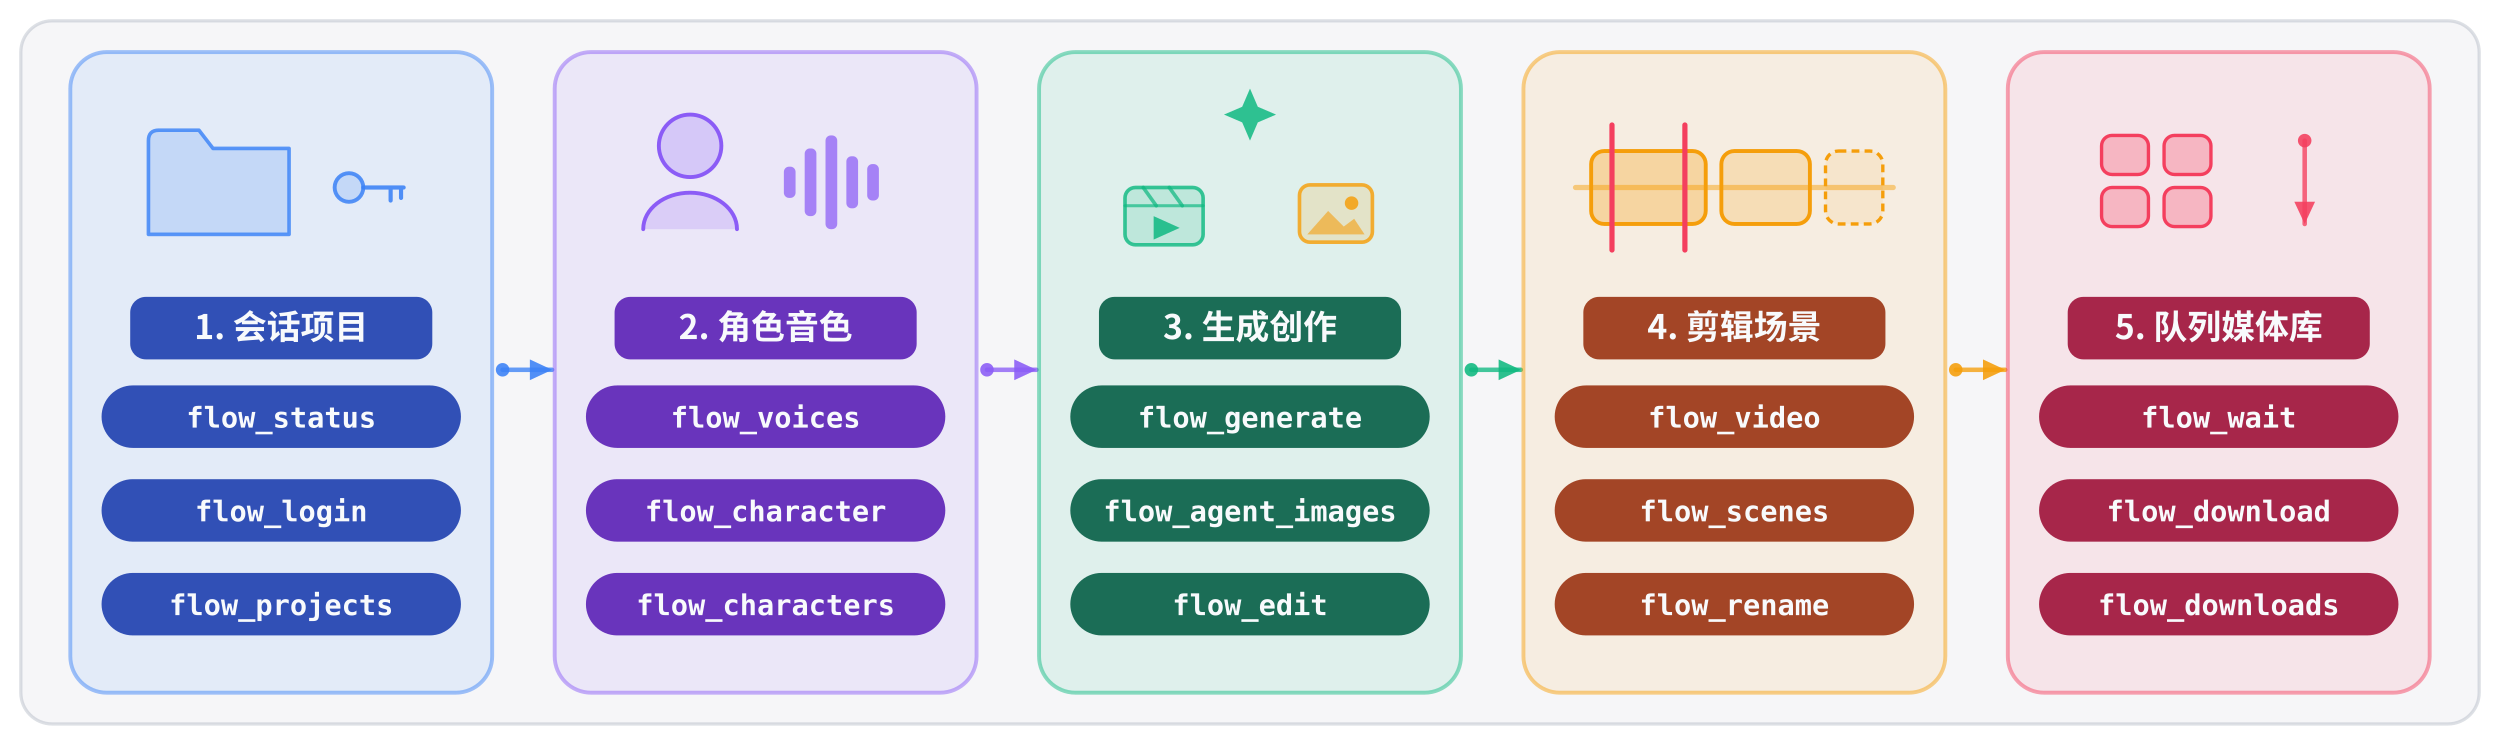
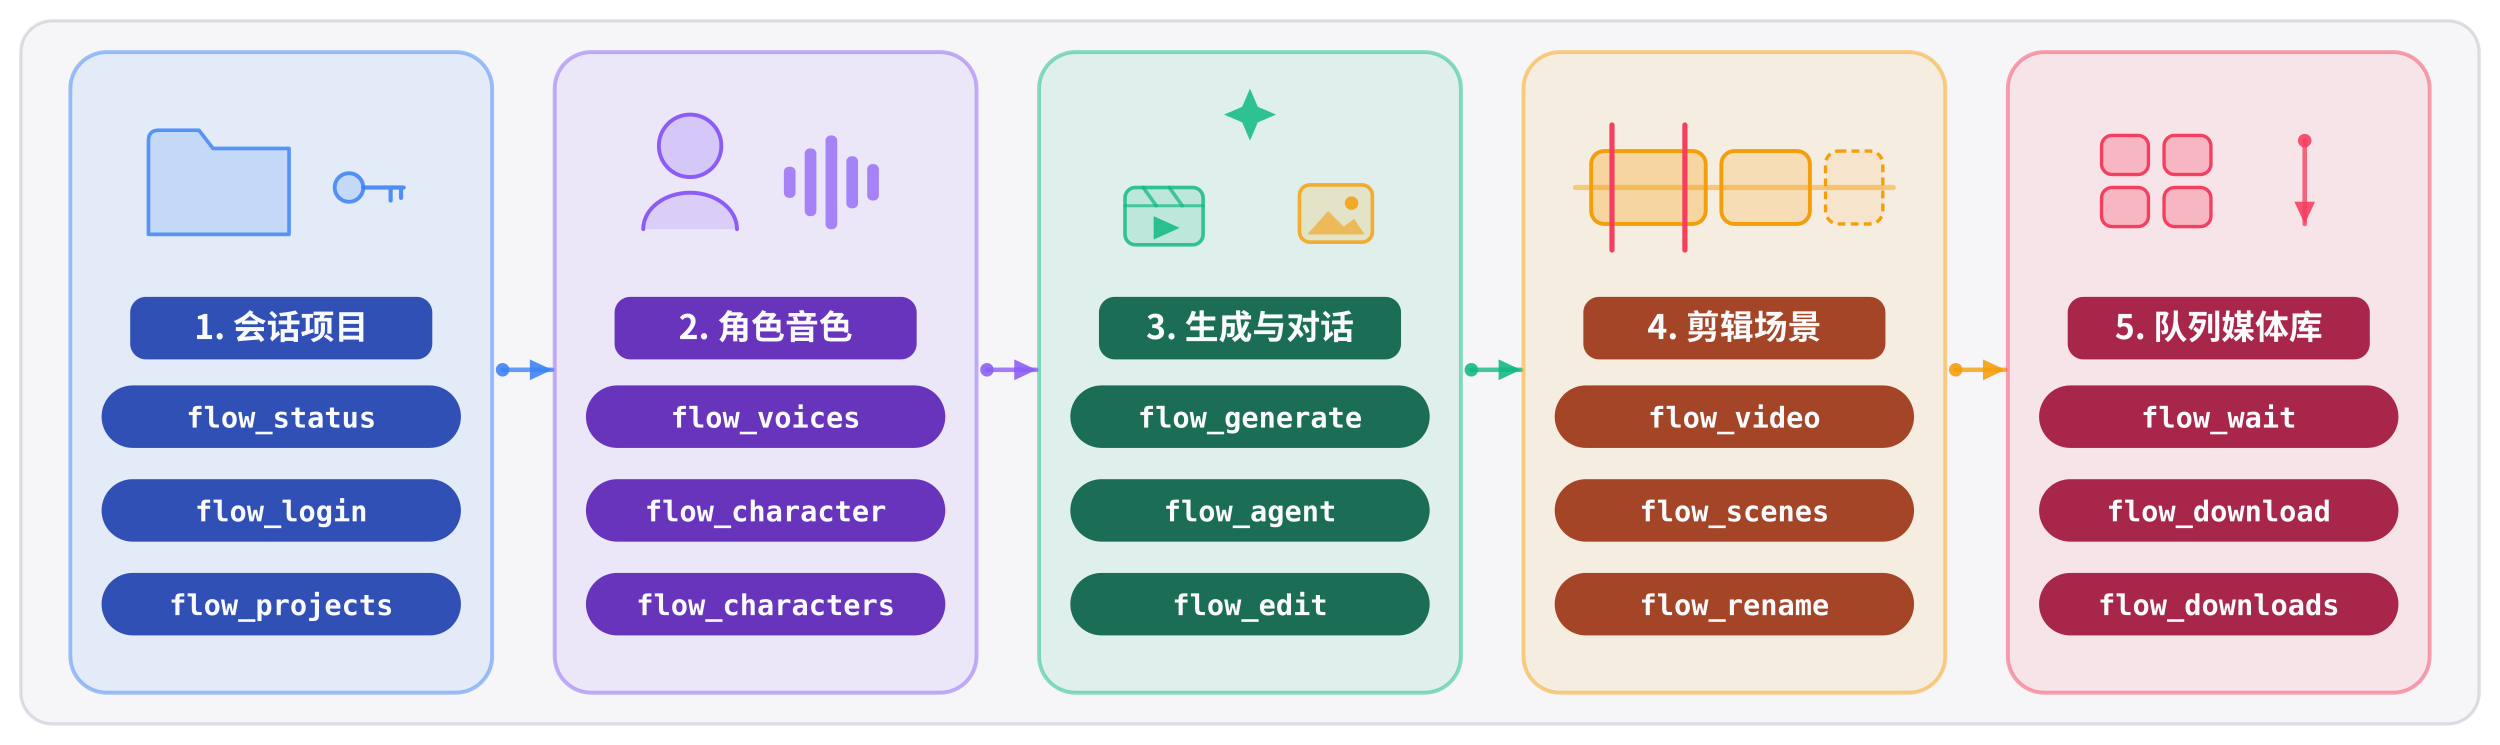
<svg xmlns="http://www.w3.org/2000/svg" viewBox="0 0 960 286" width="100%" role="img" aria-labelledby="svg-title svg-desc">
  <style>
    path, line, polyline, polygon { stroke-linecap: round; stroke-linejoin: round; }
    text { font-family: system-ui, -apple-system, 'Segoe UI', 'PingFang SC', 'Hiragino Sans', 'Noto Sans CJK SC', 'Noto Sans JP', sans-serif; }
    .mono { font-family: ui-monospace, 'SFMono-Regular', Menlo, Consolas, monospace; }
    .h1 { font-size: 13px; font-weight: 700; fill: #f8fafc; }
    .lbl { font-size: 11.5px; font-weight: 600; fill: #f8fafc; }
    .badge { font-size: 11.5px; font-weight: 600; fill: #f8fafc; }
    .pill { font-size: 11px; font-weight: 700; fill: #f8fafc; }
  </style>
  <defs>
    <marker id="arrow-blue" viewBox="0 0 10 10" refX="8.5" refY="5" markerWidth="6.5" markerHeight="6.5" orient="auto-start-reverse">
      <path d="M 1 1.5 L 8.5 5 L 1 8.5 z" fill="#3b82f6" fill-opacity="0.88" />
    </marker>
    <marker id="arrow-teal" viewBox="0 0 10 10" refX="8.5" refY="5" markerWidth="6.5" markerHeight="6.5" orient="auto-start-reverse">
      <path d="M 1 1.5 L 8.5 5 L 1 8.5 z" fill="#10b981" fill-opacity="0.88" />
    </marker>
    <marker id="arrow-amber" viewBox="0 0 10 10" refX="8.5" refY="5" markerWidth="6.5" markerHeight="6.5" orient="auto-start-reverse">
      <path d="M 1 1.5 L 8.5 5 L 1 8.5 z" fill="#f59e0b" fill-opacity="0.88" />
    </marker>
    <marker id="arrow-purple" viewBox="0 0 10 10" refX="8.5" refY="5" markerWidth="6.5" markerHeight="6.5" orient="auto-start-reverse">
      <path d="M 1 1.5 L 8.5 5 L 1 8.5 z" fill="#8b5cf6" fill-opacity="0.88" />
    </marker>
    <marker id="arrow-rose" viewBox="0 0 10 10" refX="8.5" refY="5" markerWidth="6.5" markerHeight="6.5" orient="auto-start-reverse">
      <path d="M 1 1.5 L 8.5 5 L 1 8.5 z" fill="#f43f5e" fill-opacity="0.88" />
    </marker>
    <marker id="arrow-slate" viewBox="0 0 10 10" refX="8.5" refY="5" markerWidth="6.5" markerHeight="6.5" orient="auto-start-reverse">
      <path d="M 1 1.5 L 8.5 5 L 1 8.5 z" fill="#64748b" fill-opacity="0.88" />
    </marker>
  </defs>
  <rect x="8" y="8" width="944" height="270" rx="12" fill="#64748b" fill-opacity="0.06" stroke="#64748b" stroke-opacity="0.22" stroke-width="1.25" />
  <rect x="27" y="20" width="162" height="246" rx="14" fill="#3b82f6" fill-opacity="0.1" stroke="#3b82f6" stroke-opacity="0.48" stroke-width="1.5" />
  <path d="M 57 54 L 57 90 L 111 90 L 111 57 L 81.8 57 L 76.4 50 L 61 50 Q 57 50 57 54 Z" fill="#3b82f6" fill-opacity="0.18" stroke="#3b82f6" stroke-opacity="0.82" stroke-width="1.4" />
  <circle cx="134" cy="72" r="5.5" fill="#3b82f6" fill-opacity="0.18" stroke="#3b82f6" stroke-opacity="0.85" stroke-width="1.5" />
  <path d="M 139.5 72 L 155 72 M 150 72 L 150 77 M 154 72 L 154 76" fill="none" stroke="#3b82f6" stroke-opacity="0.88" stroke-width="1.6" />
  <rect data-capsule="1" x="50.0" y="114.0" width="116" height="24.0" rx="6.0" fill="#1e40af" fill-opacity="0.90" stroke="none" />
  <text x="108.0" y="130.2" text-anchor="middle" class="h1" fill="#f8fafc">1. 会话项目</text>
  <rect data-capsule="1" x="39.0" y="148.0" width="138" height="24.0" rx="12.0" fill="#1e40af" fill-opacity="0.90" stroke="none" />
  <text x="108.0" y="164.2" text-anchor="middle" class="pill mono" fill="#f8fafc">flow_status</text>
  <rect data-capsule="1" x="39.0" y="184.0" width="138" height="24.0" rx="12.0" fill="#1e40af" fill-opacity="0.90" stroke="none" />
  <text x="108.0" y="200.2" text-anchor="middle" class="pill mono" fill="#f8fafc">flow_login</text>
  <rect data-capsule="1" x="39.0" y="220.0" width="138" height="24.0" rx="12.0" fill="#1e40af" fill-opacity="0.90" stroke="none" />
  <text x="108.0" y="236.2" text-anchor="middle" class="pill mono" fill="#f8fafc">flow_projects</text>
  <path d="M 193 142 L 212 142" fill="none" stroke="#3b82f6" stroke-opacity="0.78" stroke-width="1.75" marker-end="url(#arrow-blue)" />
  <circle data-anchor="1" cx="193" cy="142" r="2.6" fill="#3b82f6" fill-opacity="0.88" />
  <rect x="213" y="20" width="162" height="246" rx="14" fill="#8b5cf6" fill-opacity="0.1" stroke="#8b5cf6" stroke-opacity="0.48" stroke-width="1.5" />
  <circle cx="265" cy="56" r="12" fill="#8b5cf6" fill-opacity="0.22" stroke="#8b5cf6" stroke-width="1.5" />
  <path d="M 247 88 A 18 14 0 0 1 283 88" fill="#8b5cf6" fill-opacity="0.18" stroke="#8b5cf6" stroke-width="1.5" />
  <rect x="301" y="64.0" width="4.5" height="12" rx="2" fill="#8b5cf6" fill-opacity="0.72" />
  <rect x="309" y="57.0" width="4.5" height="26" rx="2" fill="#8b5cf6" fill-opacity="0.72" />
  <rect x="317" y="52.0" width="4.5" height="36" rx="2" fill="#8b5cf6" fill-opacity="0.72" />
  <rect x="325" y="60.0" width="4.5" height="20" rx="2" fill="#8b5cf6" fill-opacity="0.72" />
  <rect x="333" y="63.0" width="4.5" height="14" rx="2" fill="#8b5cf6" fill-opacity="0.72" />
  <rect data-capsule="1" x="236.0" y="114.0" width="116" height="24.0" rx="6.0" fill="#5b21b6" fill-opacity="0.90" stroke="none" />
  <text x="294.0" y="130.2" text-anchor="middle" class="h1" fill="#f8fafc">2. 角色音色</text>
  <rect data-capsule="1" x="225.0" y="148.0" width="138" height="24.0" rx="12.0" fill="#5b21b6" fill-opacity="0.90" stroke="none" />
  <text x="294.0" y="164.2" text-anchor="middle" class="pill mono" fill="#f8fafc">flow_voices</text>
  <rect data-capsule="1" x="225.0" y="184.0" width="138" height="24.0" rx="12.0" fill="#5b21b6" fill-opacity="0.90" stroke="none" />
  <text x="294.0" y="200.2" text-anchor="middle" class="pill mono" fill="#f8fafc">flow_character</text>
  <rect data-capsule="1" x="225.0" y="220.0" width="138" height="24.0" rx="12.0" fill="#5b21b6" fill-opacity="0.90" stroke="none" />
  <text x="294.0" y="236.2" text-anchor="middle" class="pill mono" fill="#f8fafc">flow_characters</text>
  <path d="M 379 142 L 398 142" fill="none" stroke="#8b5cf6" stroke-opacity="0.78" stroke-width="1.75" marker-end="url(#arrow-purple)" />
  <circle data-anchor="1" cx="379" cy="142" r="2.6" fill="#8b5cf6" fill-opacity="0.88" />
  <rect x="399" y="20" width="162" height="246" rx="14" fill="#10b981" fill-opacity="0.1" stroke="#10b981" stroke-opacity="0.48" stroke-width="1.5" />
  <path d="M 480 34 L 483 41 L 490 44 L 483 47 L 480 54 L 477 47 L 470 44 L 477 41 Z" fill="#10b981" fill-opacity="0.85" />
  <rect x="432" y="72" width="30" height="22" rx="4" fill="#10b981" fill-opacity="0.16" stroke="#10b981" stroke-opacity="0.82" stroke-width="1.4" />
  <line x1="432" y1="79" x2="462" y2="79" stroke="#10b981" stroke-opacity="0.68" stroke-width="1.2" />
  <line x1="439" y1="72" x2="444" y2="79" stroke="#10b981" stroke-opacity="0.72" stroke-width="1.4" />
  <line x1="449" y1="72" x2="454" y2="79" stroke="#10b981" stroke-opacity="0.72" stroke-width="1.4" />
  <polygon points="443,83 453,87.5 443,92" fill="#10b981" fill-opacity="0.85" />
  <rect x="499" y="71" width="28" height="22" rx="4" fill="#f59e0b" fill-opacity="0.16" stroke="#f59e0b" stroke-opacity="0.82" stroke-width="1.4" />
  <circle cx="519" cy="78" r="2.6" fill="#f59e0b" fill-opacity="0.84" />
  <polygon points="502,90 510,81 516,87 520,84 524,90" fill="#f59e0b" fill-opacity="0.58" />
  <rect data-capsule="1" x="422.0" y="114.0" width="116" height="24.0" rx="6.0" fill="#065f46" fill-opacity="0.90" stroke="none" />
-   <text x="480.0" y="130.2" text-anchor="middle" class="h1" fill="#f8fafc">3. 生成创作</text>
+   <text x="480.0" y="130.2" text-anchor="middle" class="h1" fill="#f8fafc">3. 生成与对话</text>
  <rect data-capsule="1" x="411.0" y="148.0" width="138" height="24.0" rx="12.0" fill="#065f46" fill-opacity="0.90" stroke="none" />
  <text x="480.0" y="164.2" text-anchor="middle" class="pill mono" fill="#f8fafc">flow_generate</text>
  <rect data-capsule="1" x="411.0" y="184.0" width="138" height="24.0" rx="12.0" fill="#065f46" fill-opacity="0.90" stroke="none" />
-   <text x="480.0" y="200.2" text-anchor="middle" class="pill mono" fill="#f8fafc">flow_agent_images</text>
+   <text x="480.0" y="200.2" text-anchor="middle" class="pill mono" fill="#f8fafc">flow_agent</text>
  <rect data-capsule="1" x="411.0" y="220.0" width="138" height="24.0" rx="12.0" fill="#065f46" fill-opacity="0.90" stroke="none" />
  <text x="480.0" y="236.2" text-anchor="middle" class="pill mono" fill="#f8fafc">flow_edit</text>
  <path d="M 565 142 L 584 142" fill="none" stroke="#10b981" stroke-opacity="0.78" stroke-width="1.75" marker-end="url(#arrow-teal)" />
  <circle data-anchor="1" cx="565" cy="142" r="2.6" fill="#10b981" fill-opacity="0.88" />
  <rect x="585" y="20" width="162" height="246" rx="14" fill="#f59e0b" fill-opacity="0.1" stroke="#f59e0b" stroke-opacity="0.48" stroke-width="1.5" />
  <line x1="605" y1="72" x2="727" y2="72" stroke="#f59e0b" stroke-opacity="0.48" stroke-width="2" />
  <rect x="611" y="58" width="44" height="28" rx="5" fill="#f59e0b" fill-opacity="0.30" stroke="#f59e0b" stroke-width="1.5" />
  <rect x="661" y="58" width="34" height="28" rx="5" fill="#f59e0b" fill-opacity="0.20" stroke="#f59e0b" stroke-width="1.5" />
  <rect x="701" y="58" width="22" height="28" rx="5" fill="#f59e0b" fill-opacity="0.10" stroke="#f59e0b" stroke-dasharray="3 2" stroke-width="1.3" />
  <path d="M 619 48 L 619 96 M 647 48 L 647 96" stroke="#f43f5e" stroke-width="2" />
  <rect data-capsule="1" x="608.0" y="114.0" width="116" height="24.0" rx="6.0" fill="#9a3412" fill-opacity="0.90" stroke="none" />
  <text x="666.0" y="130.2" text-anchor="middle" class="h1" fill="#f8fafc">4. 剪辑场景</text>
  <rect data-capsule="1" x="597.0" y="148.0" width="138" height="24.0" rx="12.0" fill="#9a3412" fill-opacity="0.90" stroke="none" />
  <text x="666.0" y="164.2" text-anchor="middle" class="pill mono" fill="#f8fafc">flow_video</text>
  <rect data-capsule="1" x="597.0" y="184.0" width="138" height="24.0" rx="12.0" fill="#9a3412" fill-opacity="0.90" stroke="none" />
  <text x="666.0" y="200.2" text-anchor="middle" class="pill mono" fill="#f8fafc">flow_scenes</text>
  <rect data-capsule="1" x="597.0" y="220.0" width="138" height="24.0" rx="12.0" fill="#9a3412" fill-opacity="0.90" stroke="none" />
  <text x="666.0" y="236.2" text-anchor="middle" class="pill mono" fill="#f8fafc">flow_rename</text>
  <path d="M 751 142 L 770 142" fill="none" stroke="#f59e0b" stroke-opacity="0.78" stroke-width="1.75" marker-end="url(#arrow-amber)" />
  <circle data-anchor="1" cx="751" cy="142" r="2.6" fill="#f59e0b" fill-opacity="0.88" />
  <rect x="771" y="20" width="162" height="246" rx="14" fill="#f43f5e" fill-opacity="0.1" stroke="#f43f5e" stroke-opacity="0.48" stroke-width="1.5" />
  <rect x="807" y="52" width="18" height="15" rx="4" fill="#f43f5e" fill-opacity="0.28" stroke="#f43f5e" stroke-width="1.3" />
  <rect x="831" y="52" width="18" height="15" rx="4" fill="#f43f5e" fill-opacity="0.28" stroke="#f43f5e" stroke-width="1.3" />
  <rect x="807" y="72" width="18" height="15" rx="4" fill="#f43f5e" fill-opacity="0.28" stroke="#f43f5e" stroke-width="1.3" />
  <rect x="831" y="72" width="18" height="15" rx="4" fill="#f43f5e" fill-opacity="0.28" stroke="#f43f5e" stroke-width="1.3" />
  <path d="M 885 54 L 885 86" fill="none" stroke="#f43f5e" stroke-opacity="0.78" stroke-width="1.75" marker-end="url(#arrow-rose)" />
  <circle data-anchor="1" cx="885" cy="54" r="2.6" fill="#f43f5e" fill-opacity="0.88" />
  <rect data-capsule="1" x="794.0" y="114.0" width="116" height="24.0" rx="6.0" fill="#9f1239" fill-opacity="0.90" stroke="none" />
  <text x="852.0" y="130.2" text-anchor="middle" class="h1" fill="#f8fafc">5. 队列媒体库</text>
  <rect data-capsule="1" x="783.0" y="148.0" width="138" height="24.0" rx="12.0" fill="#9f1239" fill-opacity="0.90" stroke="none" />
  <text x="852.0" y="164.2" text-anchor="middle" class="pill mono" fill="#f8fafc">flow_wait</text>
  <rect data-capsule="1" x="783.0" y="184.0" width="138" height="24.0" rx="12.0" fill="#9f1239" fill-opacity="0.90" stroke="none" />
  <text x="852.0" y="200.2" text-anchor="middle" class="pill mono" fill="#f8fafc">flow_download</text>
  <rect data-capsule="1" x="783.0" y="220.0" width="138" height="24.0" rx="12.0" fill="#9f1239" fill-opacity="0.90" stroke="none" />
  <text x="852.0" y="236.2" text-anchor="middle" class="pill mono" fill="#f8fafc">flow_downloads</text>
</svg>
